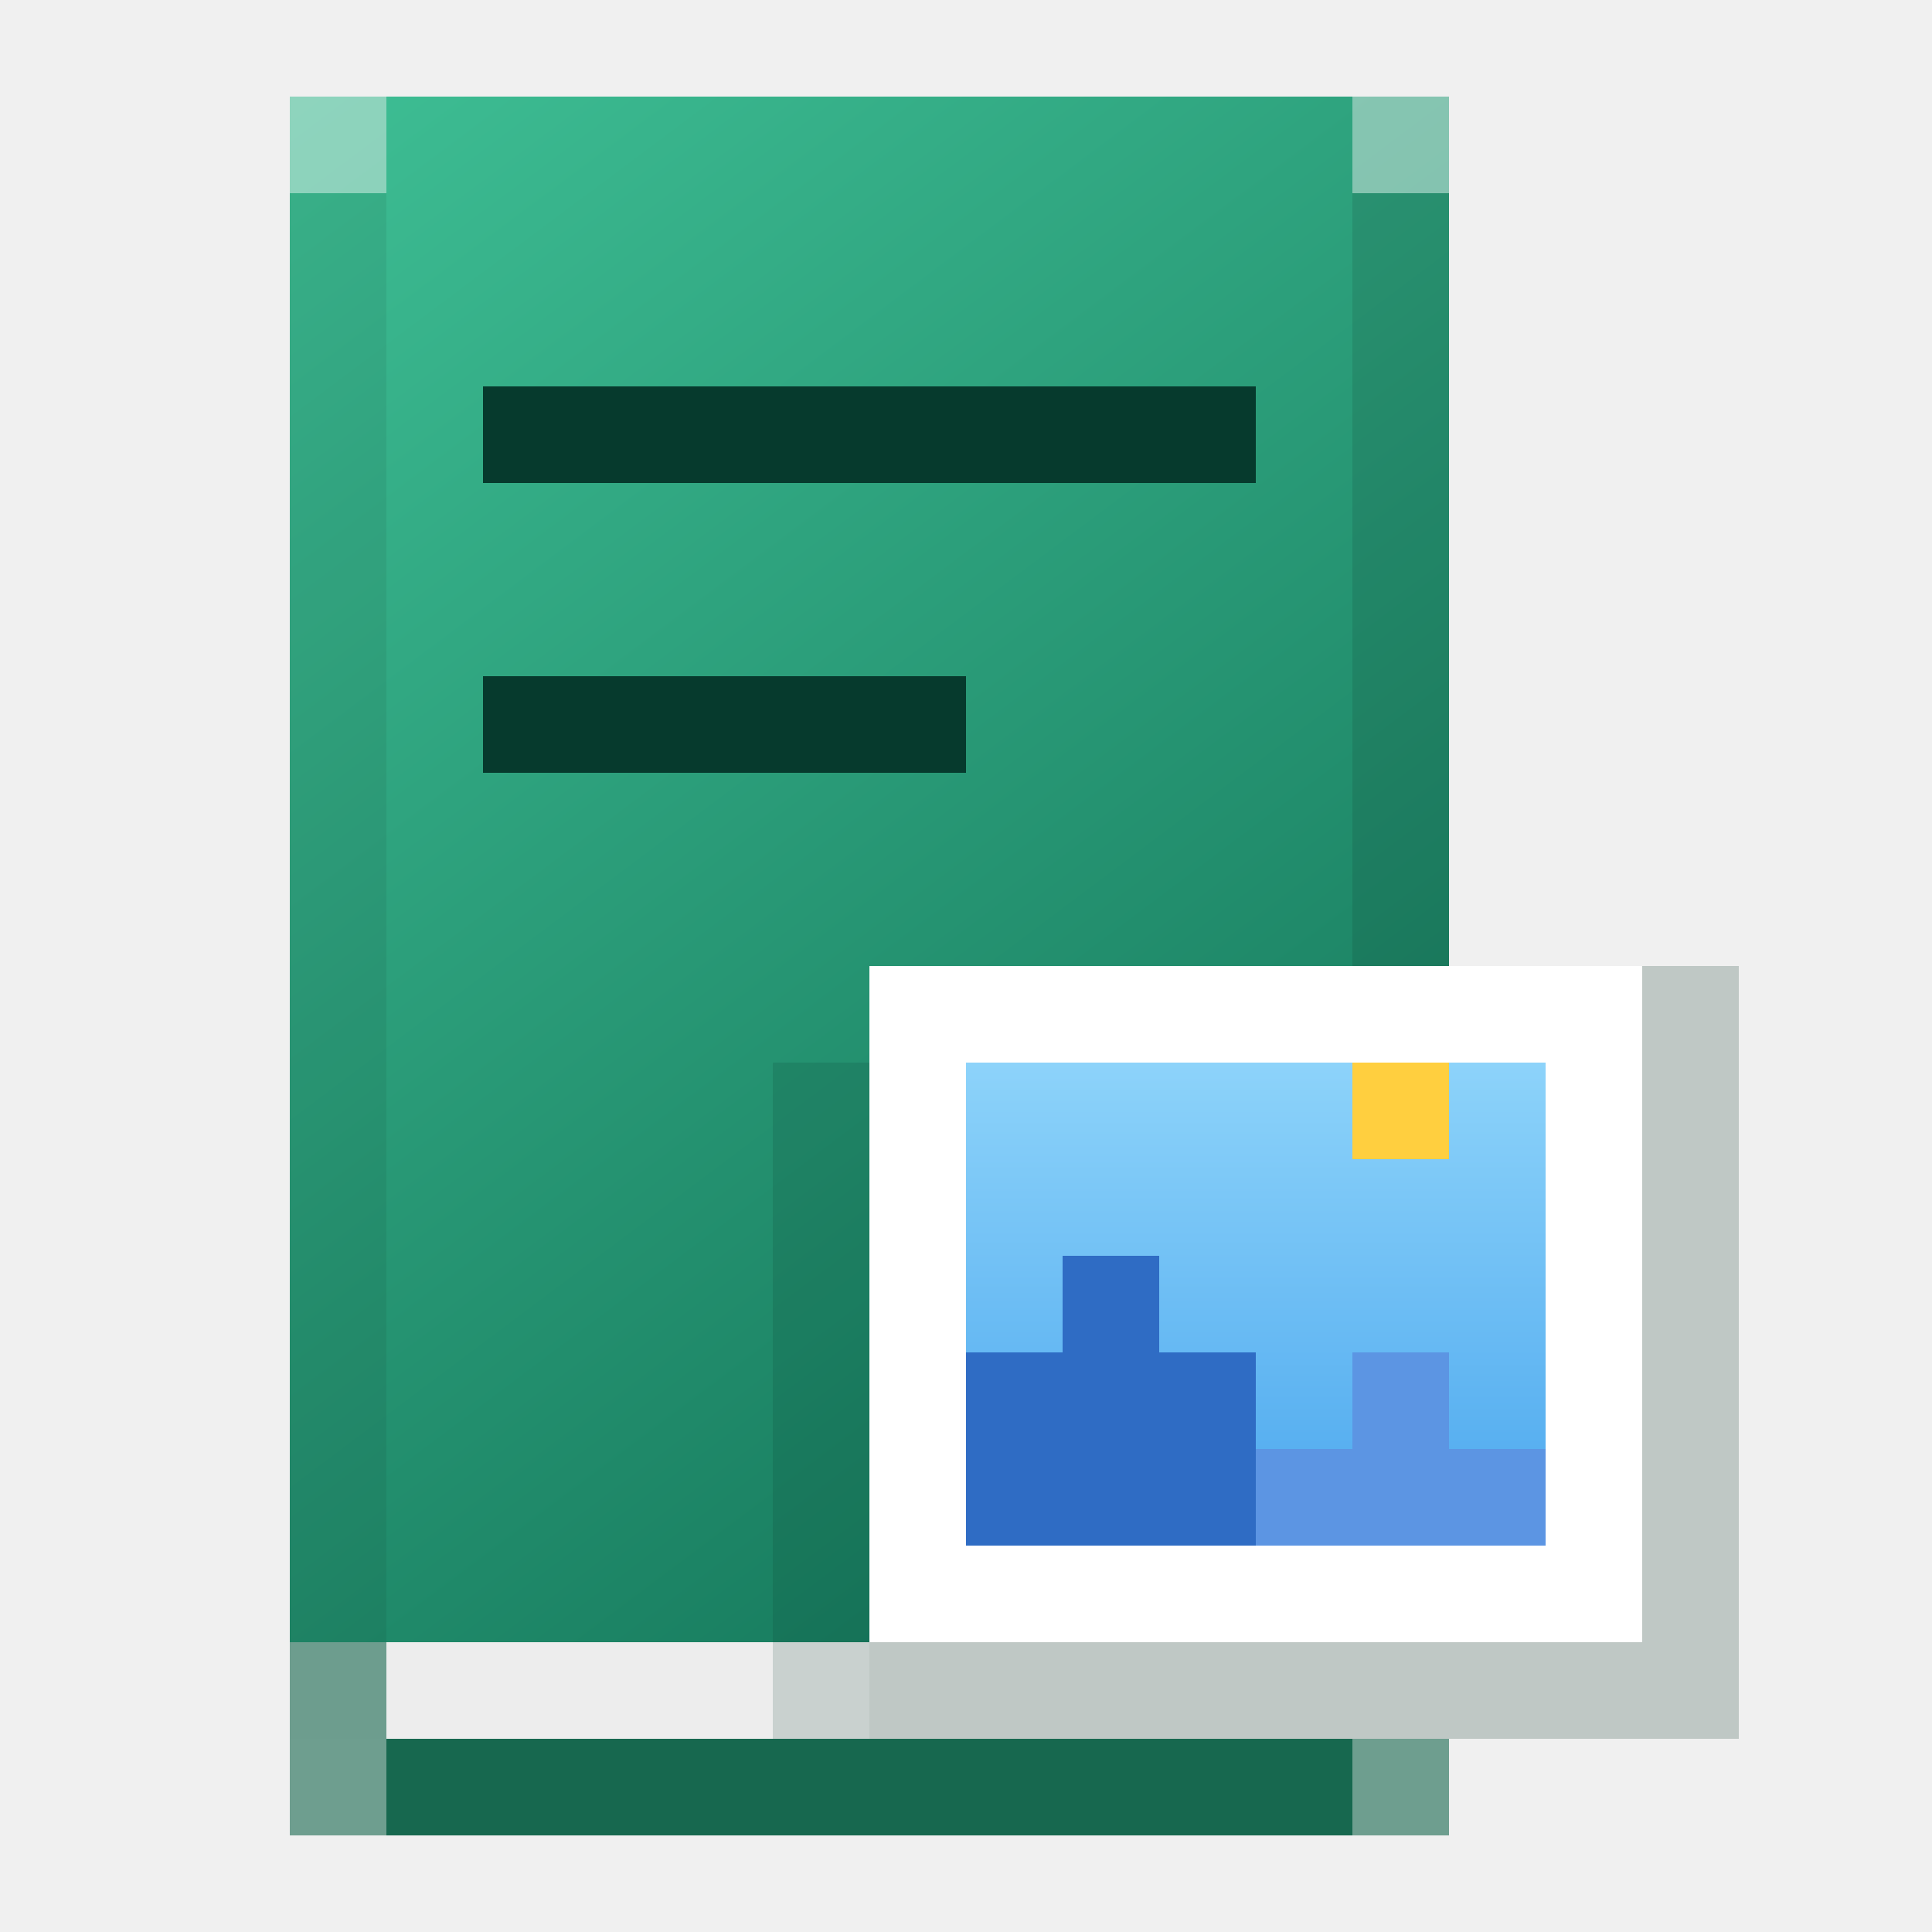
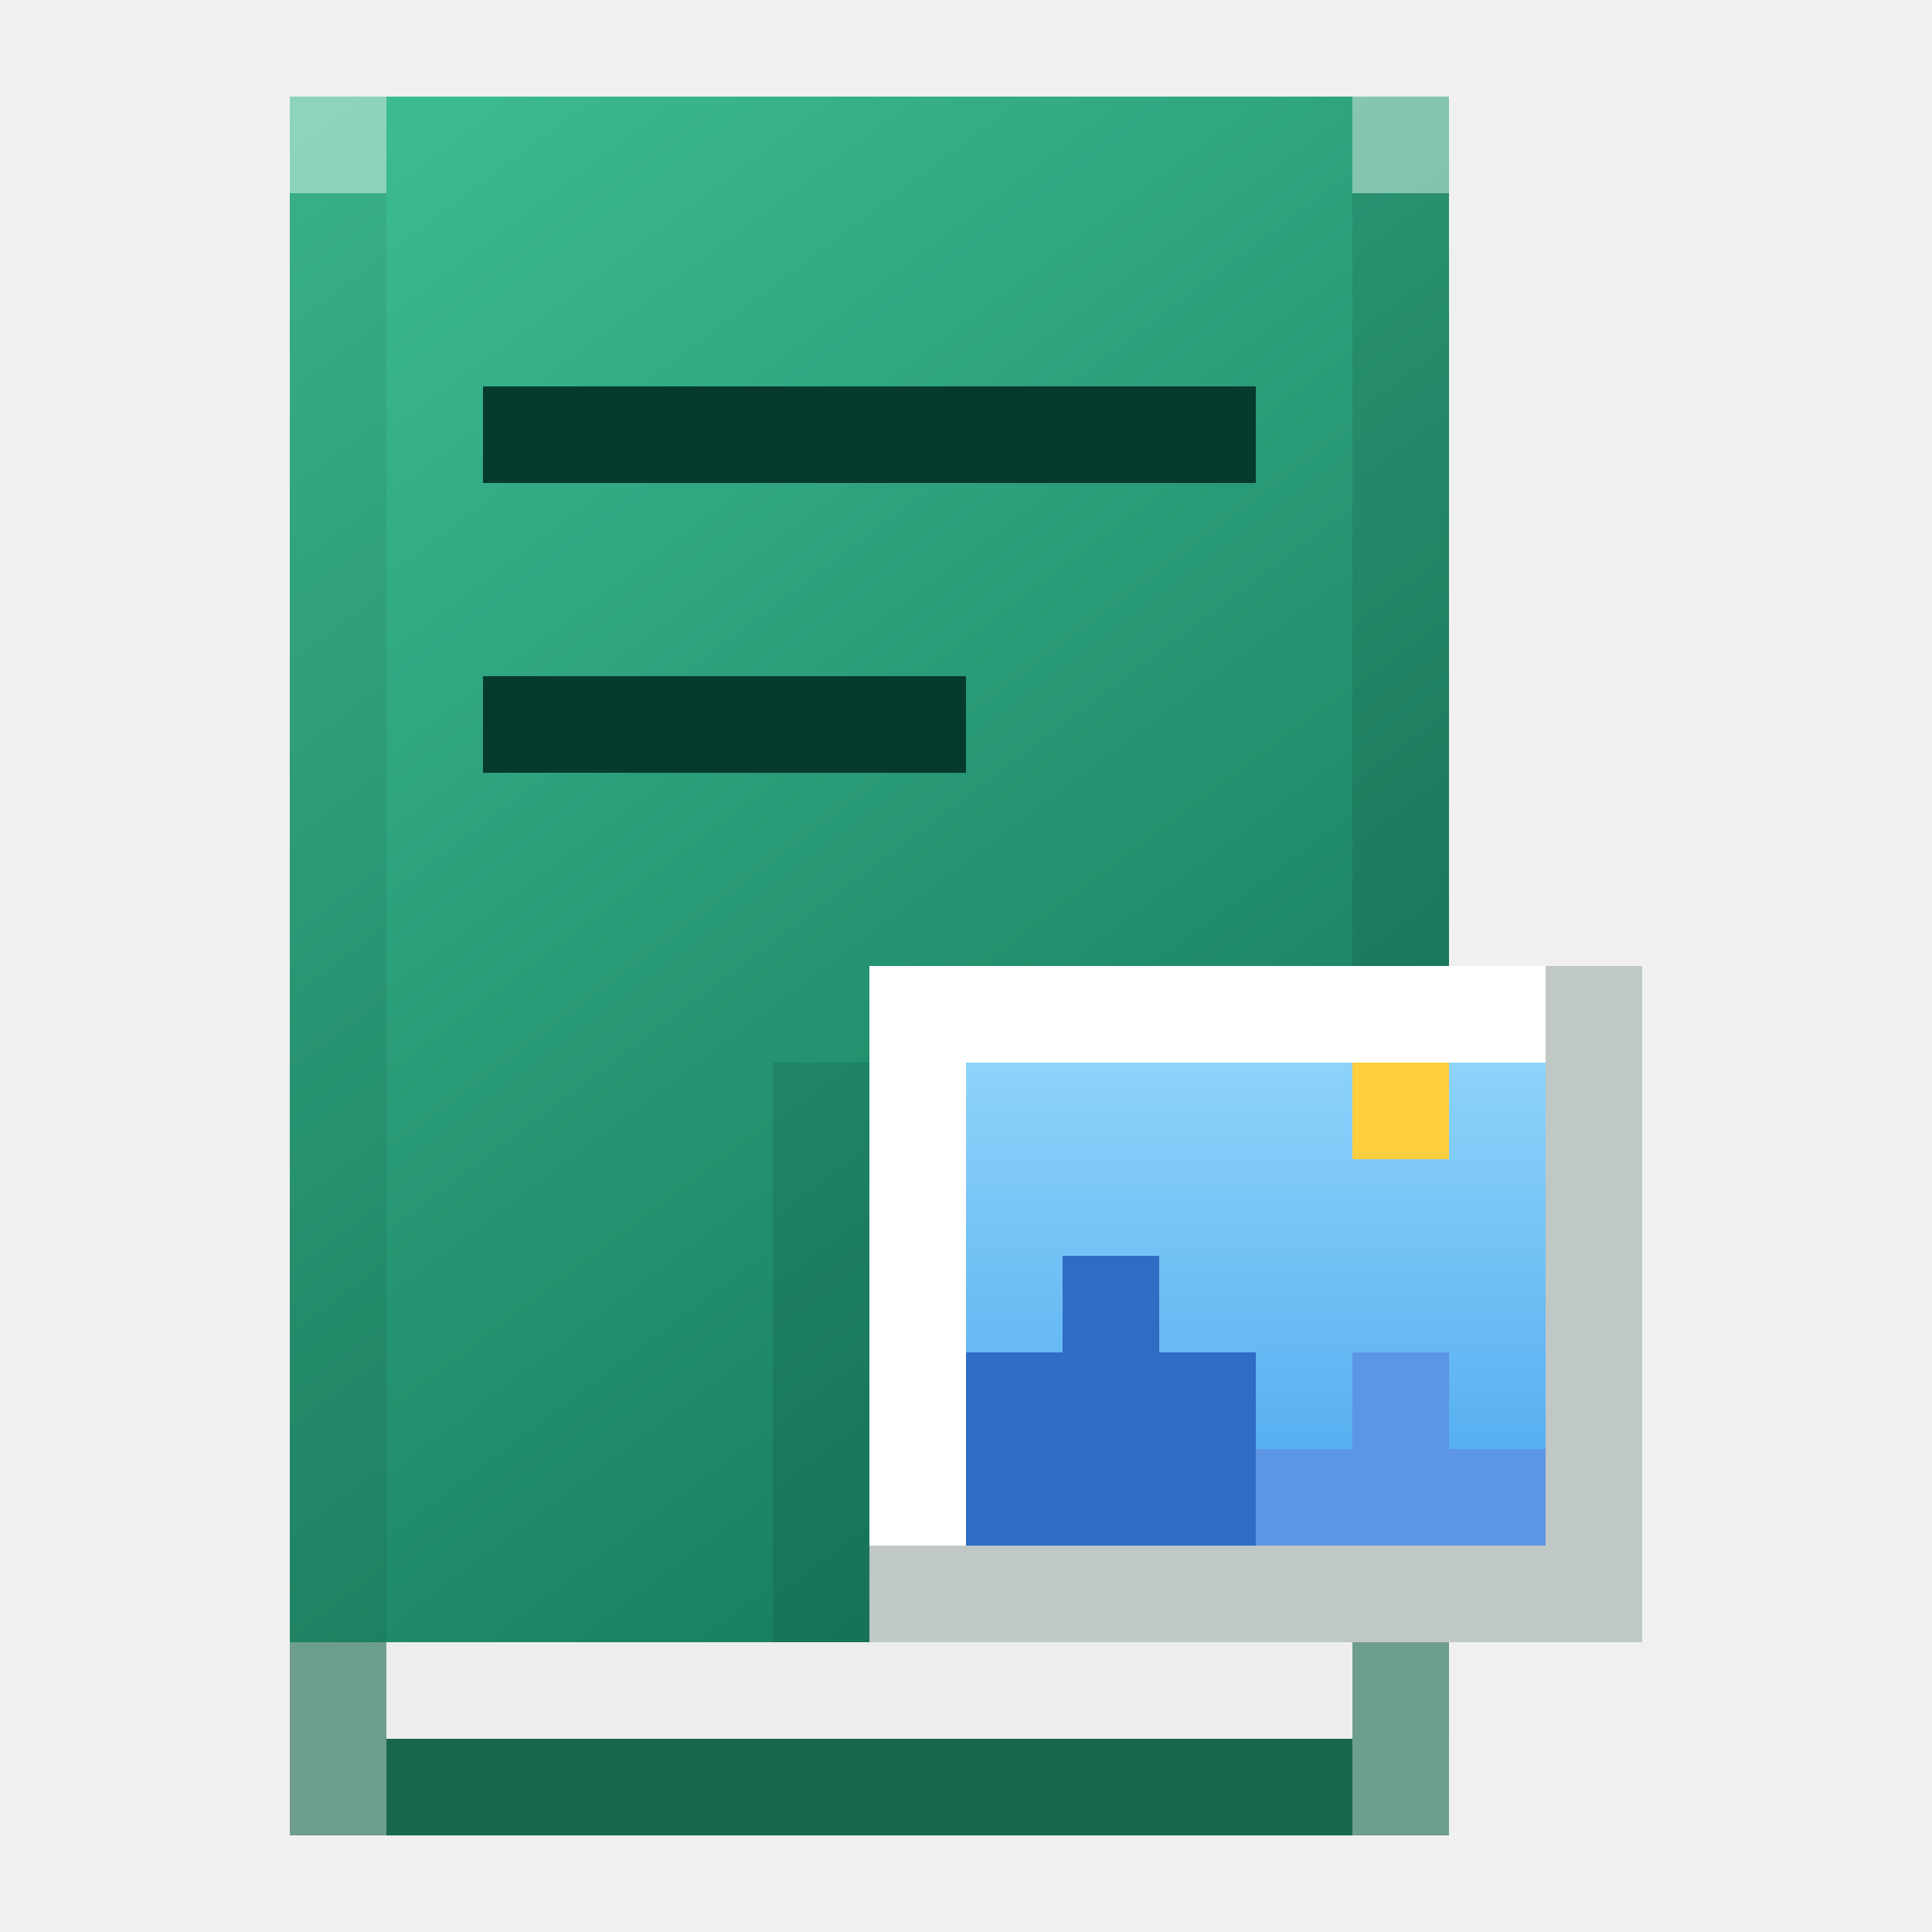
<svg xmlns="http://www.w3.org/2000/svg" width="20" height="20" viewBox="0 0 20 20">
  <defs>
    <linearGradient id="pg" x1="3" y1="1" x2="15" y2="17" gradientUnits="userSpaceOnUse">
      <stop offset="0" stop-color="#3EBE94" />
      <stop offset="1" stop-color="#106F54" />
    </linearGradient>
    <linearGradient id="sky" x1="0" y1="11" x2="0" y2="16" gradientUnits="userSpaceOnUse">
      <stop offset="0" stop-color="#8DD3FA" />
      <stop offset="1" stop-color="#4BA7EE" />
    </linearGradient>
  </defs>
  <rect x="3" y="2" width="12" height="15" fill="url(#pg)" shape-rendering="crispEdges" />
  <rect x="4" y="1" width="10" height="1" fill="url(#pg)" shape-rendering="crispEdges" />
  <rect x="4" y="17" width="10" height="1" fill="url(#pg)" shape-rendering="crispEdges" />
  <rect x="3" y="1" width="1" height="1" fill="url(#pg)" opacity="0.55" shape-rendering="crispEdges" />
  <rect x="3" y="17" width="1" height="1" fill="url(#pg)" shape-rendering="crispEdges" />
  <rect x="14" y="1" width="1" height="1" fill="url(#pg)" opacity="0.55" shape-rendering="crispEdges" />
  <rect x="14" y="17" width="1" height="1" fill="url(#pg)" shape-rendering="crispEdges" />
  <rect x="3" y="2" width="1" height="15" fill="#000" opacity="0.07" shape-rendering="crispEdges" />
  <rect x="14" y="2" width="1" height="15" fill="#000" opacity="0.1" shape-rendering="crispEdges" />
  <rect x="3" y="17" width="12" height="1" fill="#EDEDED" shape-rendering="crispEdges" />
  <rect x="3" y="17" width="1" height="1" fill="#17684F" opacity="0.6" shape-rendering="crispEdges" />
  <rect x="14" y="17" width="1" height="1" fill="#17684F" opacity="0.6" shape-rendering="crispEdges" />
  <rect x="4" y="18" width="10" height="1" fill="#17684F" shape-rendering="crispEdges" />
  <rect x="3" y="18" width="1" height="1" fill="#17684F" opacity="0.6" shape-rendering="crispEdges" />
  <rect x="14" y="18" width="1" height="1" fill="#17684F" opacity="0.6" shape-rendering="crispEdges" />
  <rect x="5" y="4" width="8" height="1" fill="#063A2D" shape-rendering="crispEdges" />
  <rect x="5" y="7" width="5" height="1" fill="#063A2D" shape-rendering="crispEdges" />
-   <rect x="8" y="11" width="1" height="7" fill="#063A2C" opacity="0.16" shape-rendering="crispEdges" />
-   <rect x="9" y="11" width="9" height="6" fill="#FFFFFF" shape-rendering="crispEdges" />
-   <rect x="10" y="10" width="7" height="1" fill="#FFFFFF" shape-rendering="crispEdges" />
-   <rect x="10" y="17" width="7" height="1" fill="#FFFFFF" shape-rendering="crispEdges" />
+   <rect x="8" y="11" width="1" height="6" fill="#063A2C" opacity="0.16" shape-rendering="crispEdges" />
+   <rect x="9" y="11" width="8" height="5" fill="#FFFFFF" shape-rendering="crispEdges" />
+   <rect x="10" y="10" width="6" height="1" fill="#FFFFFF" shape-rendering="crispEdges" />
+   <rect x="10" y="16" width="6" height="1" fill="#FFFFFF" shape-rendering="crispEdges" />
  <rect x="9" y="10" width="1" height="1" fill="#FFFFFF" shape-rendering="crispEdges" />
-   <rect x="9" y="17" width="1" height="1" fill="#FFFFFF" shape-rendering="crispEdges" />
-   <rect x="17" y="10" width="1" height="1" fill="#FFFFFF" shape-rendering="crispEdges" />
-   <rect x="17" y="17" width="1" height="1" fill="#FFFFFF" shape-rendering="crispEdges" />
-   <rect x="17" y="10" width="1" height="8" fill="#BFC8C5" shape-rendering="crispEdges" />
-   <rect x="9" y="17" width="9" height="1" fill="#BFC8C5" shape-rendering="crispEdges" />
+   <rect x="9" y="16" width="1" height="1" fill="#FFFFFF" shape-rendering="crispEdges" />
+   <rect x="16" y="10" width="1" height="1" fill="#FFFFFF" shape-rendering="crispEdges" />
+   <rect x="16" y="16" width="1" height="1" fill="#FFFFFF" shape-rendering="crispEdges" />
+   <rect x="16" y="10" width="1" height="7" fill="#BFC8C5" shape-rendering="crispEdges" />
+   <rect x="9" y="16" width="8" height="1" fill="#BFC8C5" shape-rendering="crispEdges" />
  <rect x="10" y="11" width="6" height="5" fill="url(#sky)" shape-rendering="crispEdges" />
  <rect x="14" y="11" width="1" height="1" fill="#FFCF3F" shape-rendering="crispEdges" />
  <rect x="11" y="13" width="1" height="1" fill="#2F6CC4" shape-rendering="crispEdges" />
  <rect x="10" y="14" width="1" height="1" fill="#2F6CC4" shape-rendering="crispEdges" />
  <rect x="11" y="14" width="1" height="1" fill="#2F6CC4" shape-rendering="crispEdges" />
  <rect x="12" y="14" width="1" height="1" fill="#2F6CC4" shape-rendering="crispEdges" />
  <rect x="14" y="14" width="1" height="1" fill="#5C95E3" shape-rendering="crispEdges" />
  <rect x="10" y="15" width="1" height="1" fill="#2F6CC4" shape-rendering="crispEdges" />
  <rect x="11" y="15" width="1" height="1" fill="#2F6CC4" shape-rendering="crispEdges" />
  <rect x="12" y="15" width="1" height="1" fill="#2F6CC4" shape-rendering="crispEdges" />
  <rect x="13" y="15" width="1" height="1" fill="#5C95E3" shape-rendering="crispEdges" />
  <rect x="14" y="15" width="1" height="1" fill="#5C95E3" shape-rendering="crispEdges" />
  <rect x="15" y="15" width="1" height="1" fill="#5C95E3" shape-rendering="crispEdges" />
</svg>
